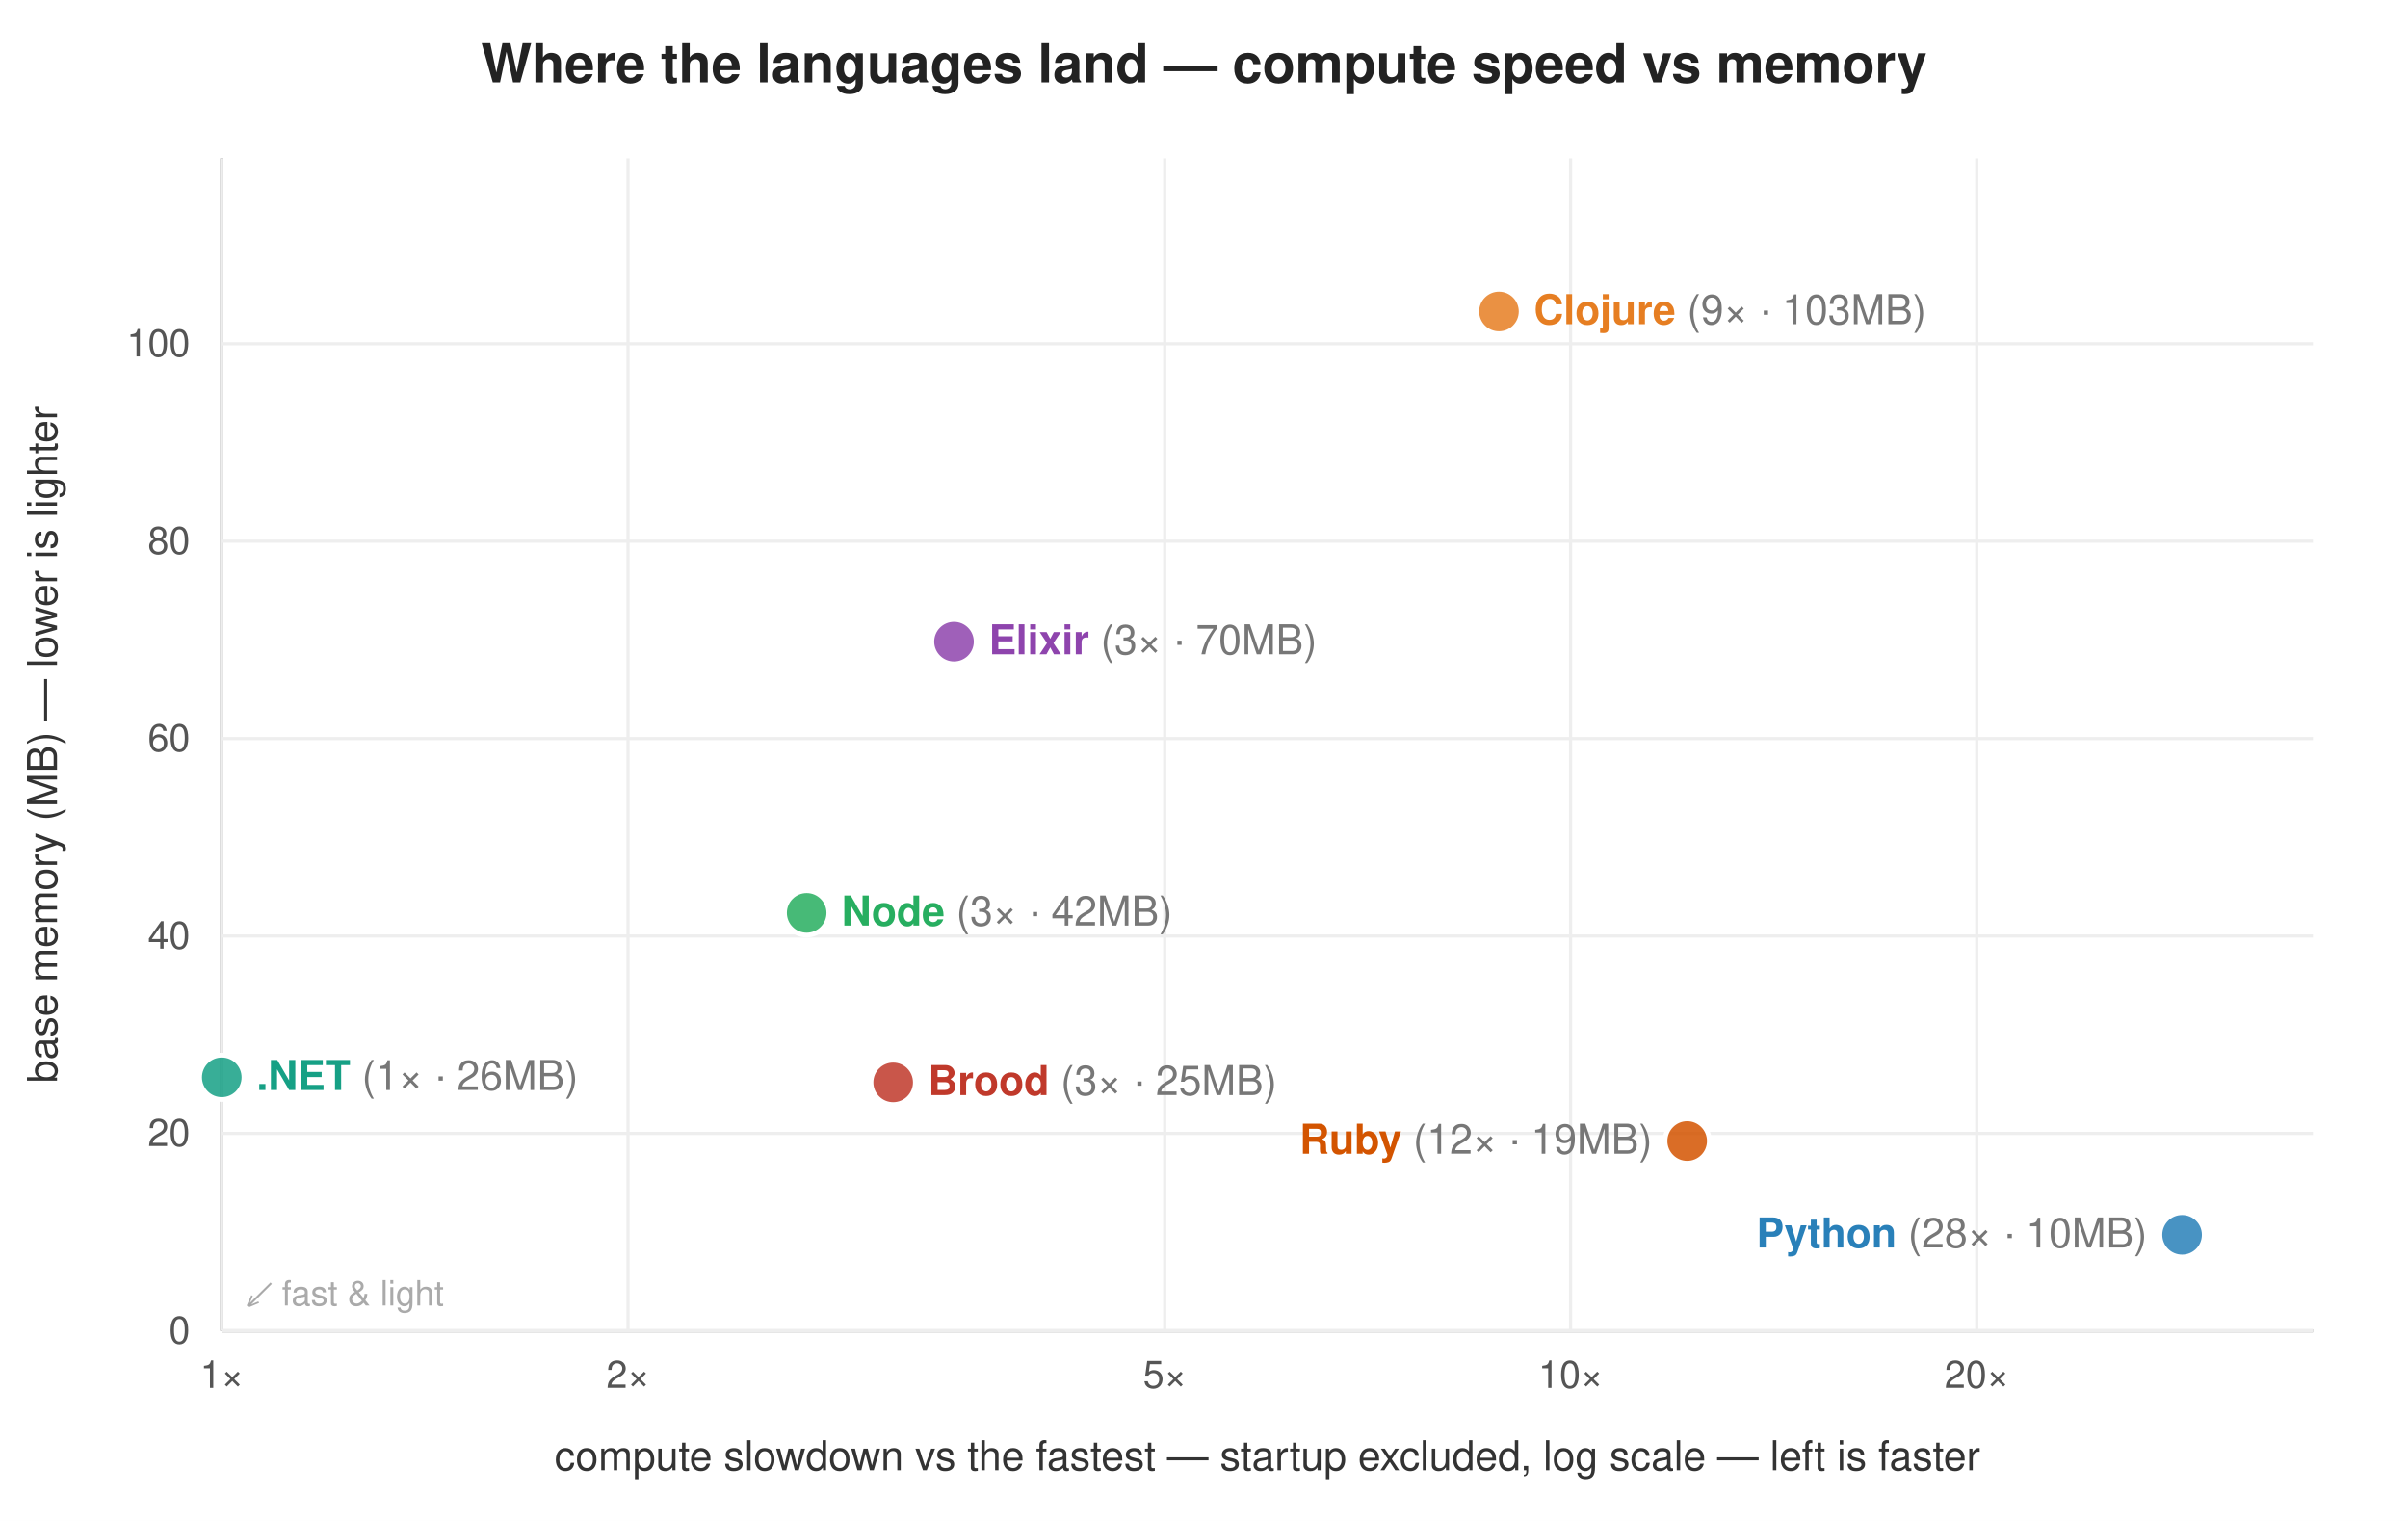
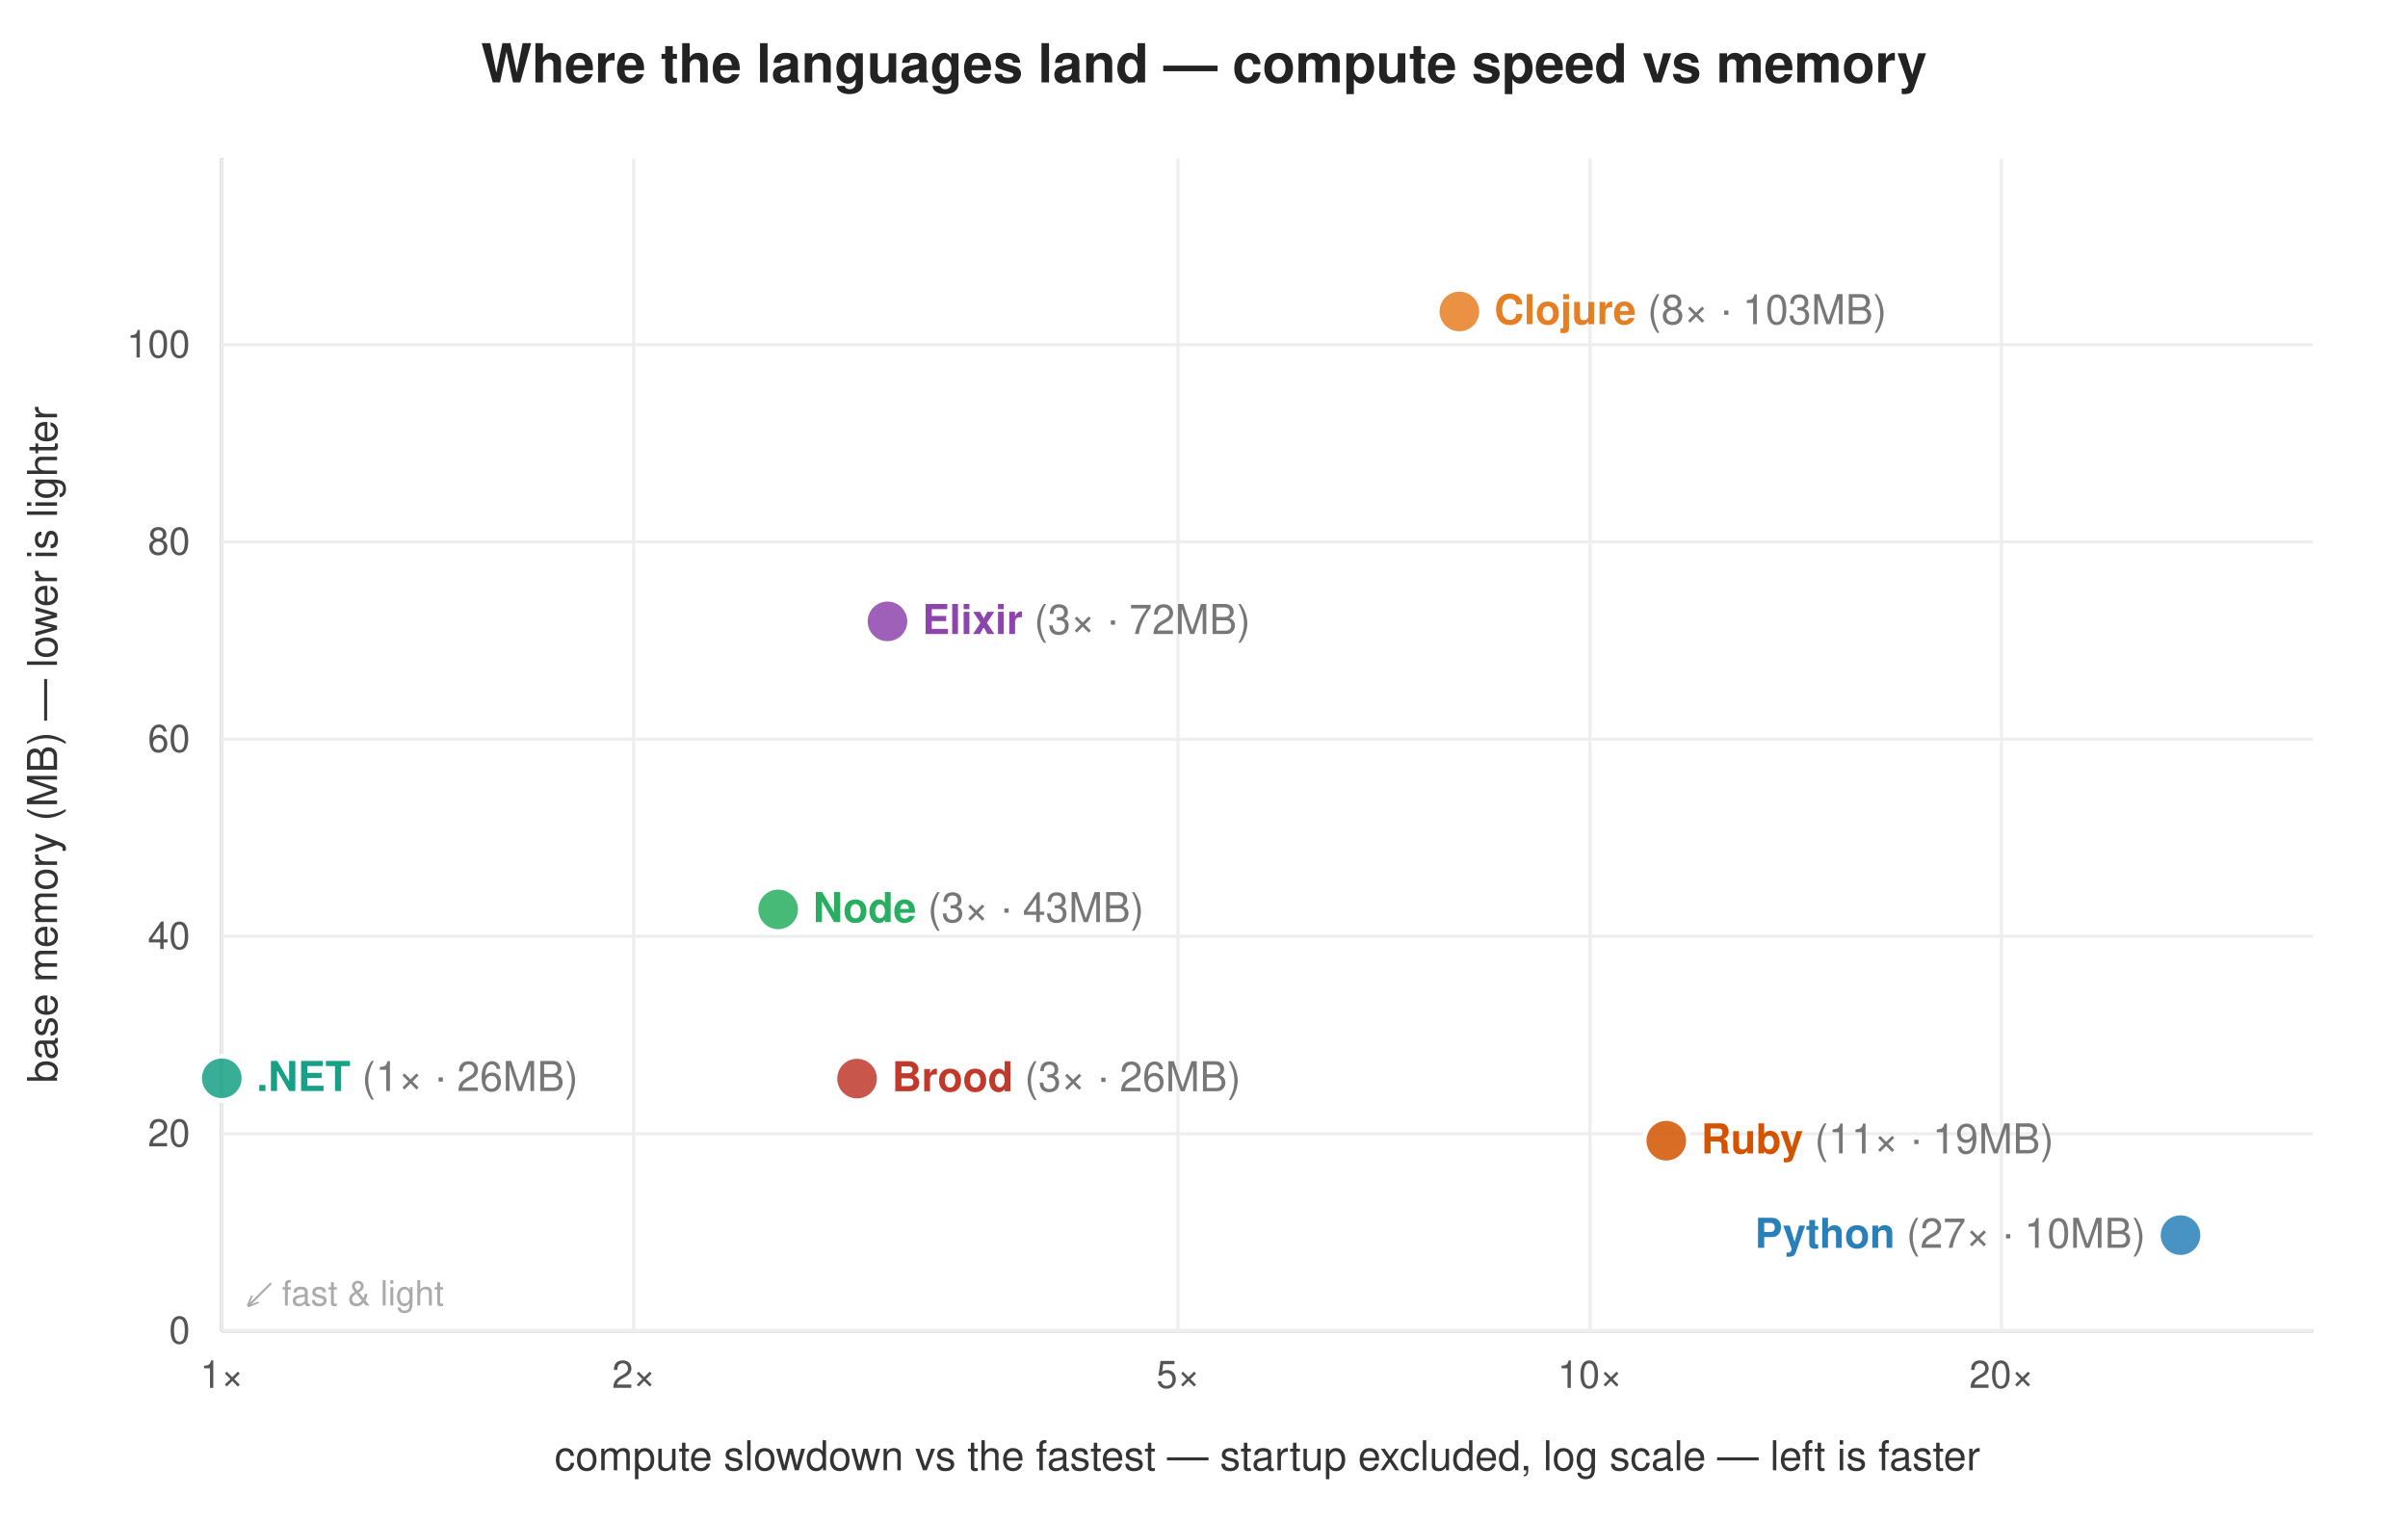
<svg xmlns="http://www.w3.org/2000/svg" width="760" height="480" viewBox="0 0 760 480" font-family="system-ui,Segoe UI,Helvetica,Arial,sans-serif">
  <rect width="760" height="480" fill="#ffffff" />
  <text x="380.0" y="26" text-anchor="middle" font-size="17" font-weight="700" fill="#222">Where the languages land — compute speed vs memory</text>
  <line x1="70" y1="420" x2="730" y2="420" stroke="#888" stroke-width="1" />
  <line x1="70" y1="50" x2="70" y2="420" stroke="#888" stroke-width="1" />
  <line x1="70.0" y1="50" x2="70.0" y2="420" stroke="#eee" stroke-width="1" />
  <text x="70.0" y="438" text-anchor="middle" font-size="12" fill="#555">1×</text>
-   <line x1="198.2" y1="50" x2="198.2" y2="420" stroke="#eee" stroke-width="1" />
-   <text x="198.2" y="438" text-anchor="middle" font-size="12" fill="#555">2×</text>
-   <line x1="367.6" y1="50" x2="367.6" y2="420" stroke="#eee" stroke-width="1" />
-   <text x="367.6" y="438" text-anchor="middle" font-size="12" fill="#555">5×</text>
-   <line x1="495.7" y1="50" x2="495.7" y2="420" stroke="#eee" stroke-width="1" />
-   <text x="495.7" y="438" text-anchor="middle" font-size="12" fill="#555">10×</text>
-   <line x1="623.9" y1="50" x2="623.9" y2="420" stroke="#eee" stroke-width="1" />
-   <text x="623.9" y="438" text-anchor="middle" font-size="12" fill="#555">20×</text>
+   <line x1="200.0" y1="50" x2="200.0" y2="420" stroke="#eee" stroke-width="1" />
+   <text x="200.0" y="438" text-anchor="middle" font-size="12" fill="#555">2×</text>
+   <line x1="371.8" y1="50" x2="371.8" y2="420" stroke="#eee" stroke-width="1" />
+   <text x="371.8" y="438" text-anchor="middle" font-size="12" fill="#555">5×</text>
+   <line x1="501.8" y1="50" x2="501.8" y2="420" stroke="#eee" stroke-width="1" />
+   <text x="501.8" y="438" text-anchor="middle" font-size="12" fill="#555">10×</text>
+   <line x1="631.7" y1="50" x2="631.7" y2="420" stroke="#eee" stroke-width="1" />
+   <text x="631.7" y="438" text-anchor="middle" font-size="12" fill="#555">20×</text>
  <line x1="70" y1="420.0" x2="730" y2="420.0" stroke="#eee" stroke-width="1" />
  <text x="60" y="424.0" text-anchor="end" font-size="12" fill="#555">0</text>
-   <line x1="70" y1="357.7" x2="730" y2="357.7" stroke="#eee" stroke-width="1" />
-   <text x="60" y="361.7" text-anchor="end" font-size="12" fill="#555">20</text>
-   <line x1="70" y1="295.4" x2="730" y2="295.4" stroke="#eee" stroke-width="1" />
-   <text x="60" y="299.4" text-anchor="end" font-size="12" fill="#555">40</text>
-   <line x1="70" y1="233.1" x2="730" y2="233.1" stroke="#eee" stroke-width="1" />
-   <text x="60" y="237.1" text-anchor="end" font-size="12" fill="#555">60</text>
-   <line x1="70" y1="170.8" x2="730" y2="170.8" stroke="#eee" stroke-width="1" />
-   <text x="60" y="174.8" text-anchor="end" font-size="12" fill="#555">80</text>
-   <line x1="70" y1="108.5" x2="730" y2="108.5" stroke="#eee" stroke-width="1" />
-   <text x="60" y="112.5" text-anchor="end" font-size="12" fill="#555">100</text>
+   <line x1="70" y1="357.8" x2="730" y2="357.8" stroke="#eee" stroke-width="1" />
+   <text x="60" y="361.8" text-anchor="end" font-size="12" fill="#555">20</text>
+   <line x1="70" y1="295.5" x2="730" y2="295.5" stroke="#eee" stroke-width="1" />
+   <text x="60" y="299.5" text-anchor="end" font-size="12" fill="#555">40</text>
+   <line x1="70" y1="233.3" x2="730" y2="233.3" stroke="#eee" stroke-width="1" />
+   <text x="60" y="237.3" text-anchor="end" font-size="12" fill="#555">60</text>
+   <line x1="70" y1="171.0" x2="730" y2="171.0" stroke="#eee" stroke-width="1" />
+   <text x="60" y="175.0" text-anchor="end" font-size="12" fill="#555">80</text>
+   <line x1="70" y1="108.8" x2="730" y2="108.8" stroke="#eee" stroke-width="1" />
+   <text x="60" y="112.8" text-anchor="end" font-size="12" fill="#555">100</text>
  <text x="400.0" y="464" text-anchor="middle" font-size="13" fill="#333">compute slowdown vs the fastest — startup excluded, log scale — left is faster</text>
  <text x="18" y="235.0" text-anchor="middle" font-size="13" fill="#333" transform="rotate(-90 18 235.0)">base memory (MB) — lower is lighter</text>
  <text x="78" y="412" font-size="11" fill="#aaa">↙ fast &amp; light</text>
-   <circle cx="688.7" cy="389.7" r="7" fill="#2980b9" fill-opacity="0.85" stroke="#fff" stroke-width="1.5" />
-   <text x="677.7" y="393.7" text-anchor="end" font-size="13" font-weight="600" fill="#2980b9">Python <tspan font-weight="400" fill="#777">(28× · 10MB)</tspan>
+   <circle cx="688.2" cy="389.8" r="7" fill="#2980b9" fill-opacity="0.85" stroke="#fff" stroke-width="1.5" />
+   <text x="677.2" y="393.8" text-anchor="end" font-size="13" font-weight="600" fill="#2980b9">Python <tspan font-weight="400" fill="#777">(27× · 10MB)</tspan>
  </text>
-   <circle cx="532.5" cy="360.1" r="7" fill="#d35400" fill-opacity="0.85" stroke="#fff" stroke-width="1.5" />
-   <text x="521.5" y="364.1" text-anchor="end" font-size="13" font-weight="600" fill="#d35400">Ruby <tspan font-weight="400" fill="#777">(12× · 19MB)</tspan>
+   <circle cx="525.9" cy="360.0" r="7" fill="#d35400" fill-opacity="0.85" stroke="#fff" stroke-width="1.5" />
+   <text x="536.9" y="364.0" text-anchor="start" font-size="13" font-weight="600" fill="#d35400">Ruby <tspan font-weight="400" fill="#777">(11× · 19MB)</tspan>
  </text>
-   <circle cx="281.9" cy="341.6" r="7" fill="#c0392b" fill-opacity="0.85" stroke="#fff" stroke-width="1.5" />
-   <text x="292.9" y="345.6" text-anchor="start" font-size="13" font-weight="600" fill="#c0392b">Brood <tspan font-weight="400" fill="#777">(3× · 25MB)</tspan>
+   <circle cx="270.5" cy="340.4" r="7" fill="#c0392b" fill-opacity="0.85" stroke="#fff" stroke-width="1.5" />
+   <text x="281.5" y="344.4" text-anchor="start" font-size="13" font-weight="600" fill="#c0392b">Brood <tspan font-weight="400" fill="#777">(3× · 26MB)</tspan>
  </text>
-   <circle cx="70.0" cy="340.0" r="7" fill="#16a085" fill-opacity="0.85" stroke="#fff" stroke-width="1.5" />
-   <text x="81.0" y="344.0" text-anchor="start" font-size="13" font-weight="600" fill="#16a085">.NET <tspan font-weight="400" fill="#777">(1× · 26MB)</tspan>
+   <circle cx="70.0" cy="340.3" r="7" fill="#16a085" fill-opacity="0.85" stroke="#fff" stroke-width="1.5" />
+   <text x="81.0" y="344.3" text-anchor="start" font-size="13" font-weight="600" fill="#16a085">.NET <tspan font-weight="400" fill="#777">(1× · 26MB)</tspan>
  </text>
-   <circle cx="254.6" cy="288.1" r="7" fill="#27ae60" fill-opacity="0.85" stroke="#fff" stroke-width="1.5" />
-   <text x="265.6" y="292.1" text-anchor="start" font-size="13" font-weight="600" fill="#27ae60">Node <tspan font-weight="400" fill="#777">(3× · 42MB)</tspan>
+   <circle cx="245.6" cy="287.0" r="7" fill="#27ae60" fill-opacity="0.85" stroke="#fff" stroke-width="1.5" />
+   <text x="256.6" y="291.0" text-anchor="start" font-size="13" font-weight="600" fill="#27ae60">Node <tspan font-weight="400" fill="#777">(3× · 43MB)</tspan>
  </text>
-   <circle cx="301.1" cy="202.5" r="7" fill="#8e44ad" fill-opacity="0.85" stroke="#fff" stroke-width="1.5" />
-   <text x="312.1" y="206.5" text-anchor="start" font-size="13" font-weight="600" fill="#8e44ad">Elixir <tspan font-weight="400" fill="#777">(3× · 70MB)</tspan>
+   <circle cx="280.1" cy="196.1" r="7" fill="#8e44ad" fill-opacity="0.85" stroke="#fff" stroke-width="1.5" />
+   <text x="291.1" y="200.1" text-anchor="start" font-size="13" font-weight="600" fill="#8e44ad">Elixir <tspan font-weight="400" fill="#777">(3× · 72MB)</tspan>
  </text>
-   <circle cx="473.1" cy="98.3" r="7" fill="#e67e22" fill-opacity="0.85" stroke="#fff" stroke-width="1.5" />
-   <text x="484.1" y="102.3" text-anchor="start" font-size="13" font-weight="600" fill="#e67e22">Clojure <tspan font-weight="400" fill="#777">(9× · 103MB)</tspan>
+   <circle cx="460.6" cy="98.3" r="7" fill="#e67e22" fill-opacity="0.85" stroke="#fff" stroke-width="1.5" />
+   <text x="471.6" y="102.3" text-anchor="start" font-size="13" font-weight="600" fill="#e67e22">Clojure <tspan font-weight="400" fill="#777">(8× · 103MB)</tspan>
  </text>
</svg>
